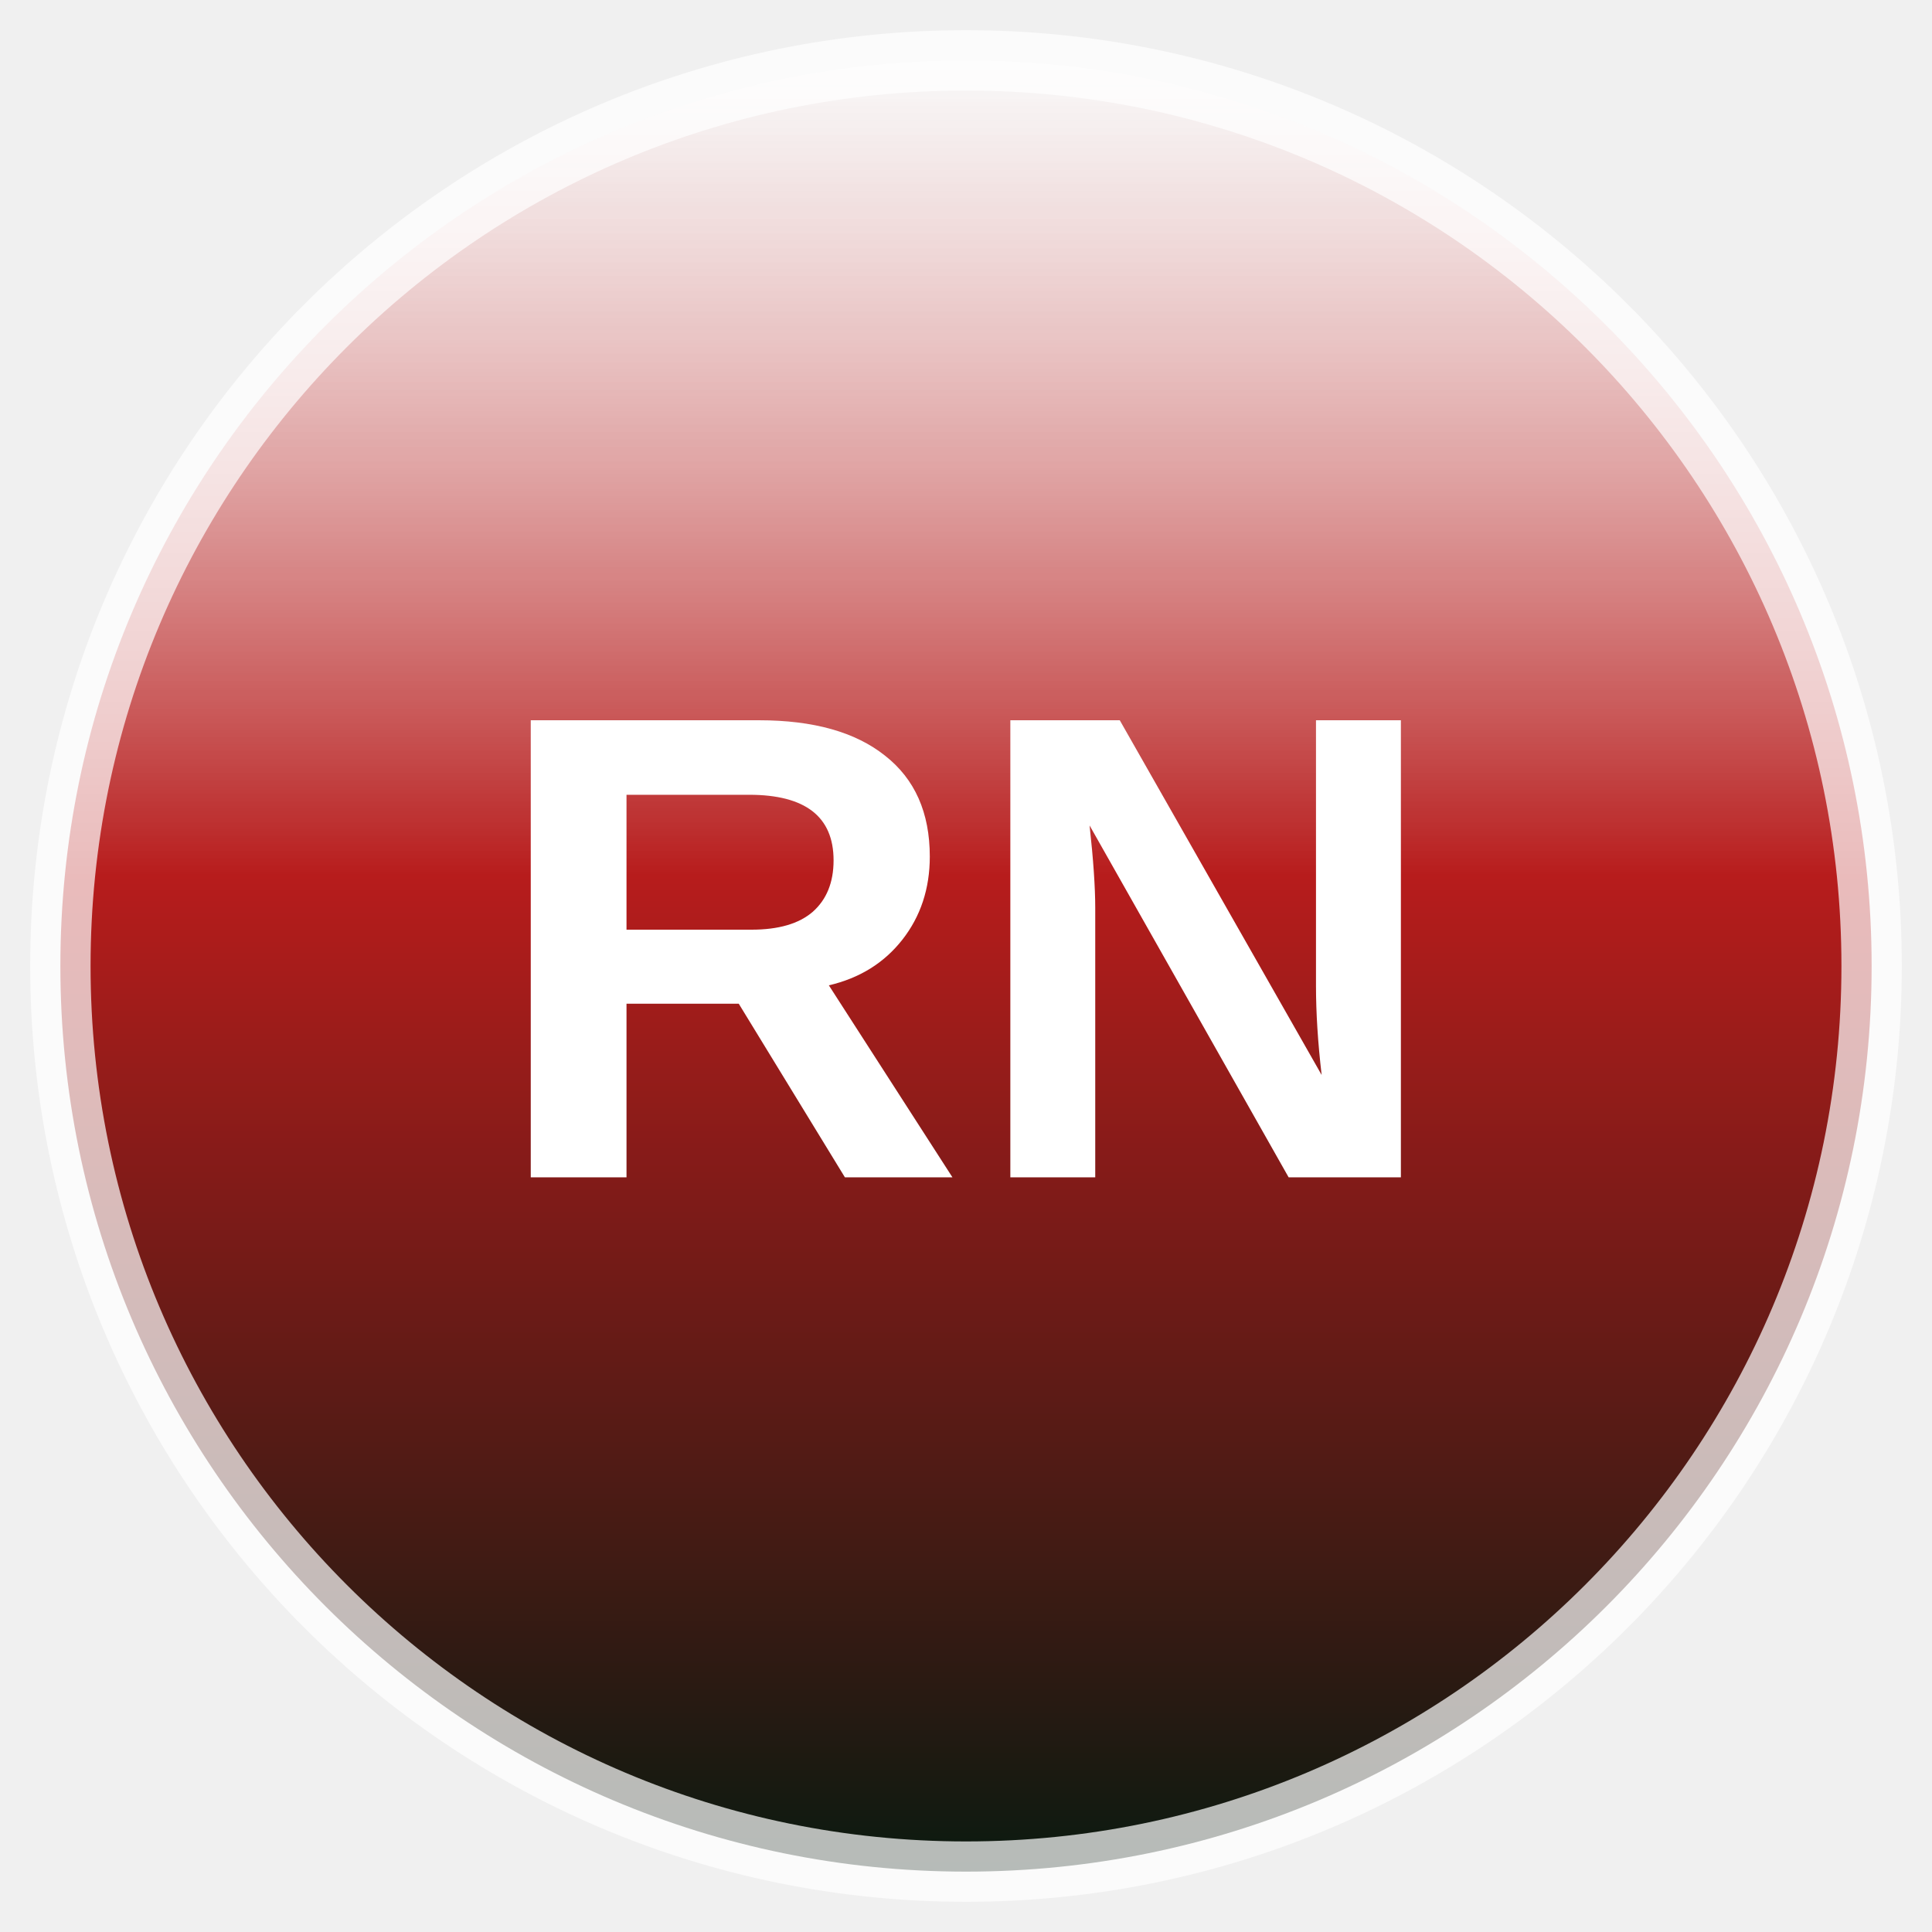
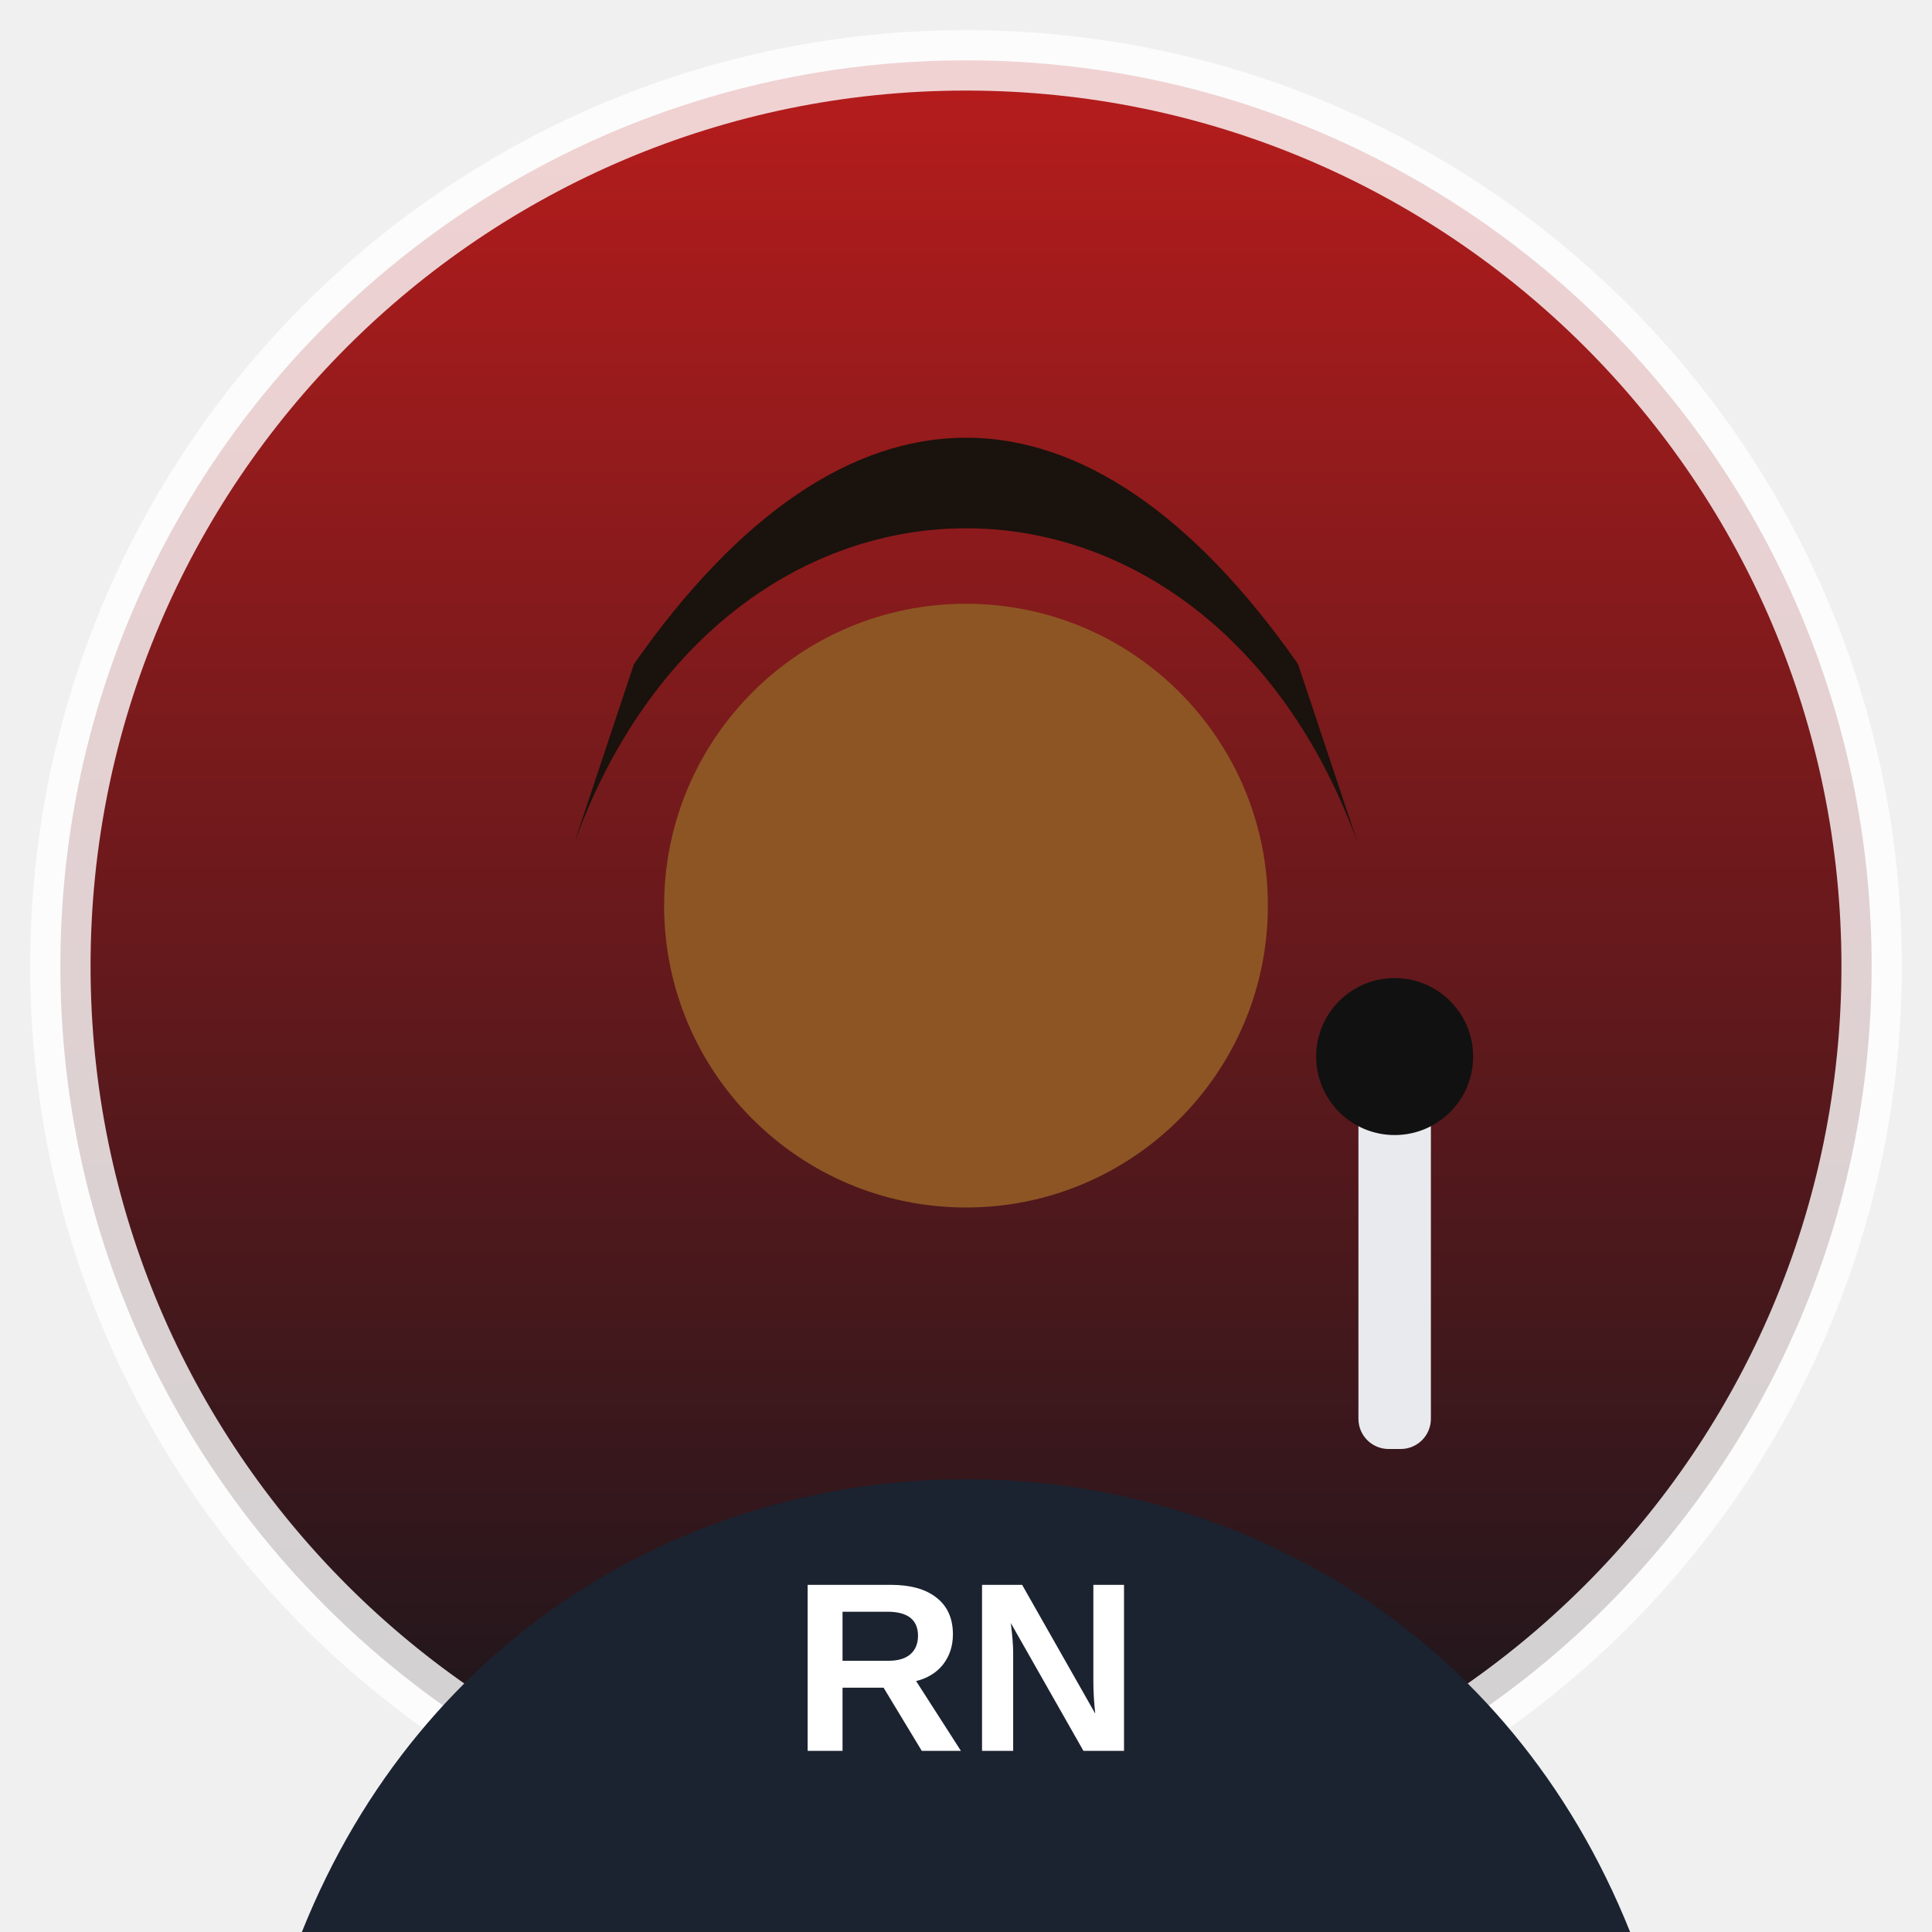
<svg xmlns="http://www.w3.org/2000/svg" viewBox="0 0 64 64">
  <defs>
-     <linearGradient id="grodrigo-norambuena" x1="0" y1="0" x2="0" y2="1">
-       <stop offset="0" stop-color="#ffffff" stop-opacity=".55" />
-       <stop offset="0.45" stop-color="#b71c1c" />
-       <stop offset="1" stop-color="#0a1a10" />
+     <linearGradient id="avarodrigonorambuena" x1="0" y1="0" x2="0" y2="1">
+       <stop offset="0" stop-color="#b71c1c" />
+       <stop offset="1" stop-color="#12161c" />
    </linearGradient>
  </defs>
-   <circle cx="32" cy="32" r="30" fill="url(#grodrigo-norambuena)" stroke="rgba(255,255,255,.7)" stroke-width="2" />
-   <text x="32" y="39" text-anchor="middle" font-family="Arial,Helvetica,sans-serif" font-weight="800" font-size="22" fill="#fff">RN</text>
+   <circle cx="32" cy="32" r="30" fill="url(#avarodrigonorambuena)" stroke="rgba(255,255,255,.8)" stroke-width="2" />
+   <path d="M10 64 C18 44 46 44 54 64" fill="#1b2330" />
+   <circle cx="32" cy="30" r="10" fill="#8d5524" />
+   <path d="M19 28 C24 14 40 14 45 28 L43 22 C36 12 28 12 21 22 Z" fill="#1a120c" />
+   <rect x="45" y="36" width="2.4" height="12" rx="1" fill="#e8eaee" />
+   <circle cx="46.2" cy="35" r="2.6" fill="#111" />
+   <text x="32" y="58" text-anchor="middle" font-family="Arial,Helvetica,sans-serif" font-weight="800" font-size="8" fill="#fff">RN</text>
</svg>
